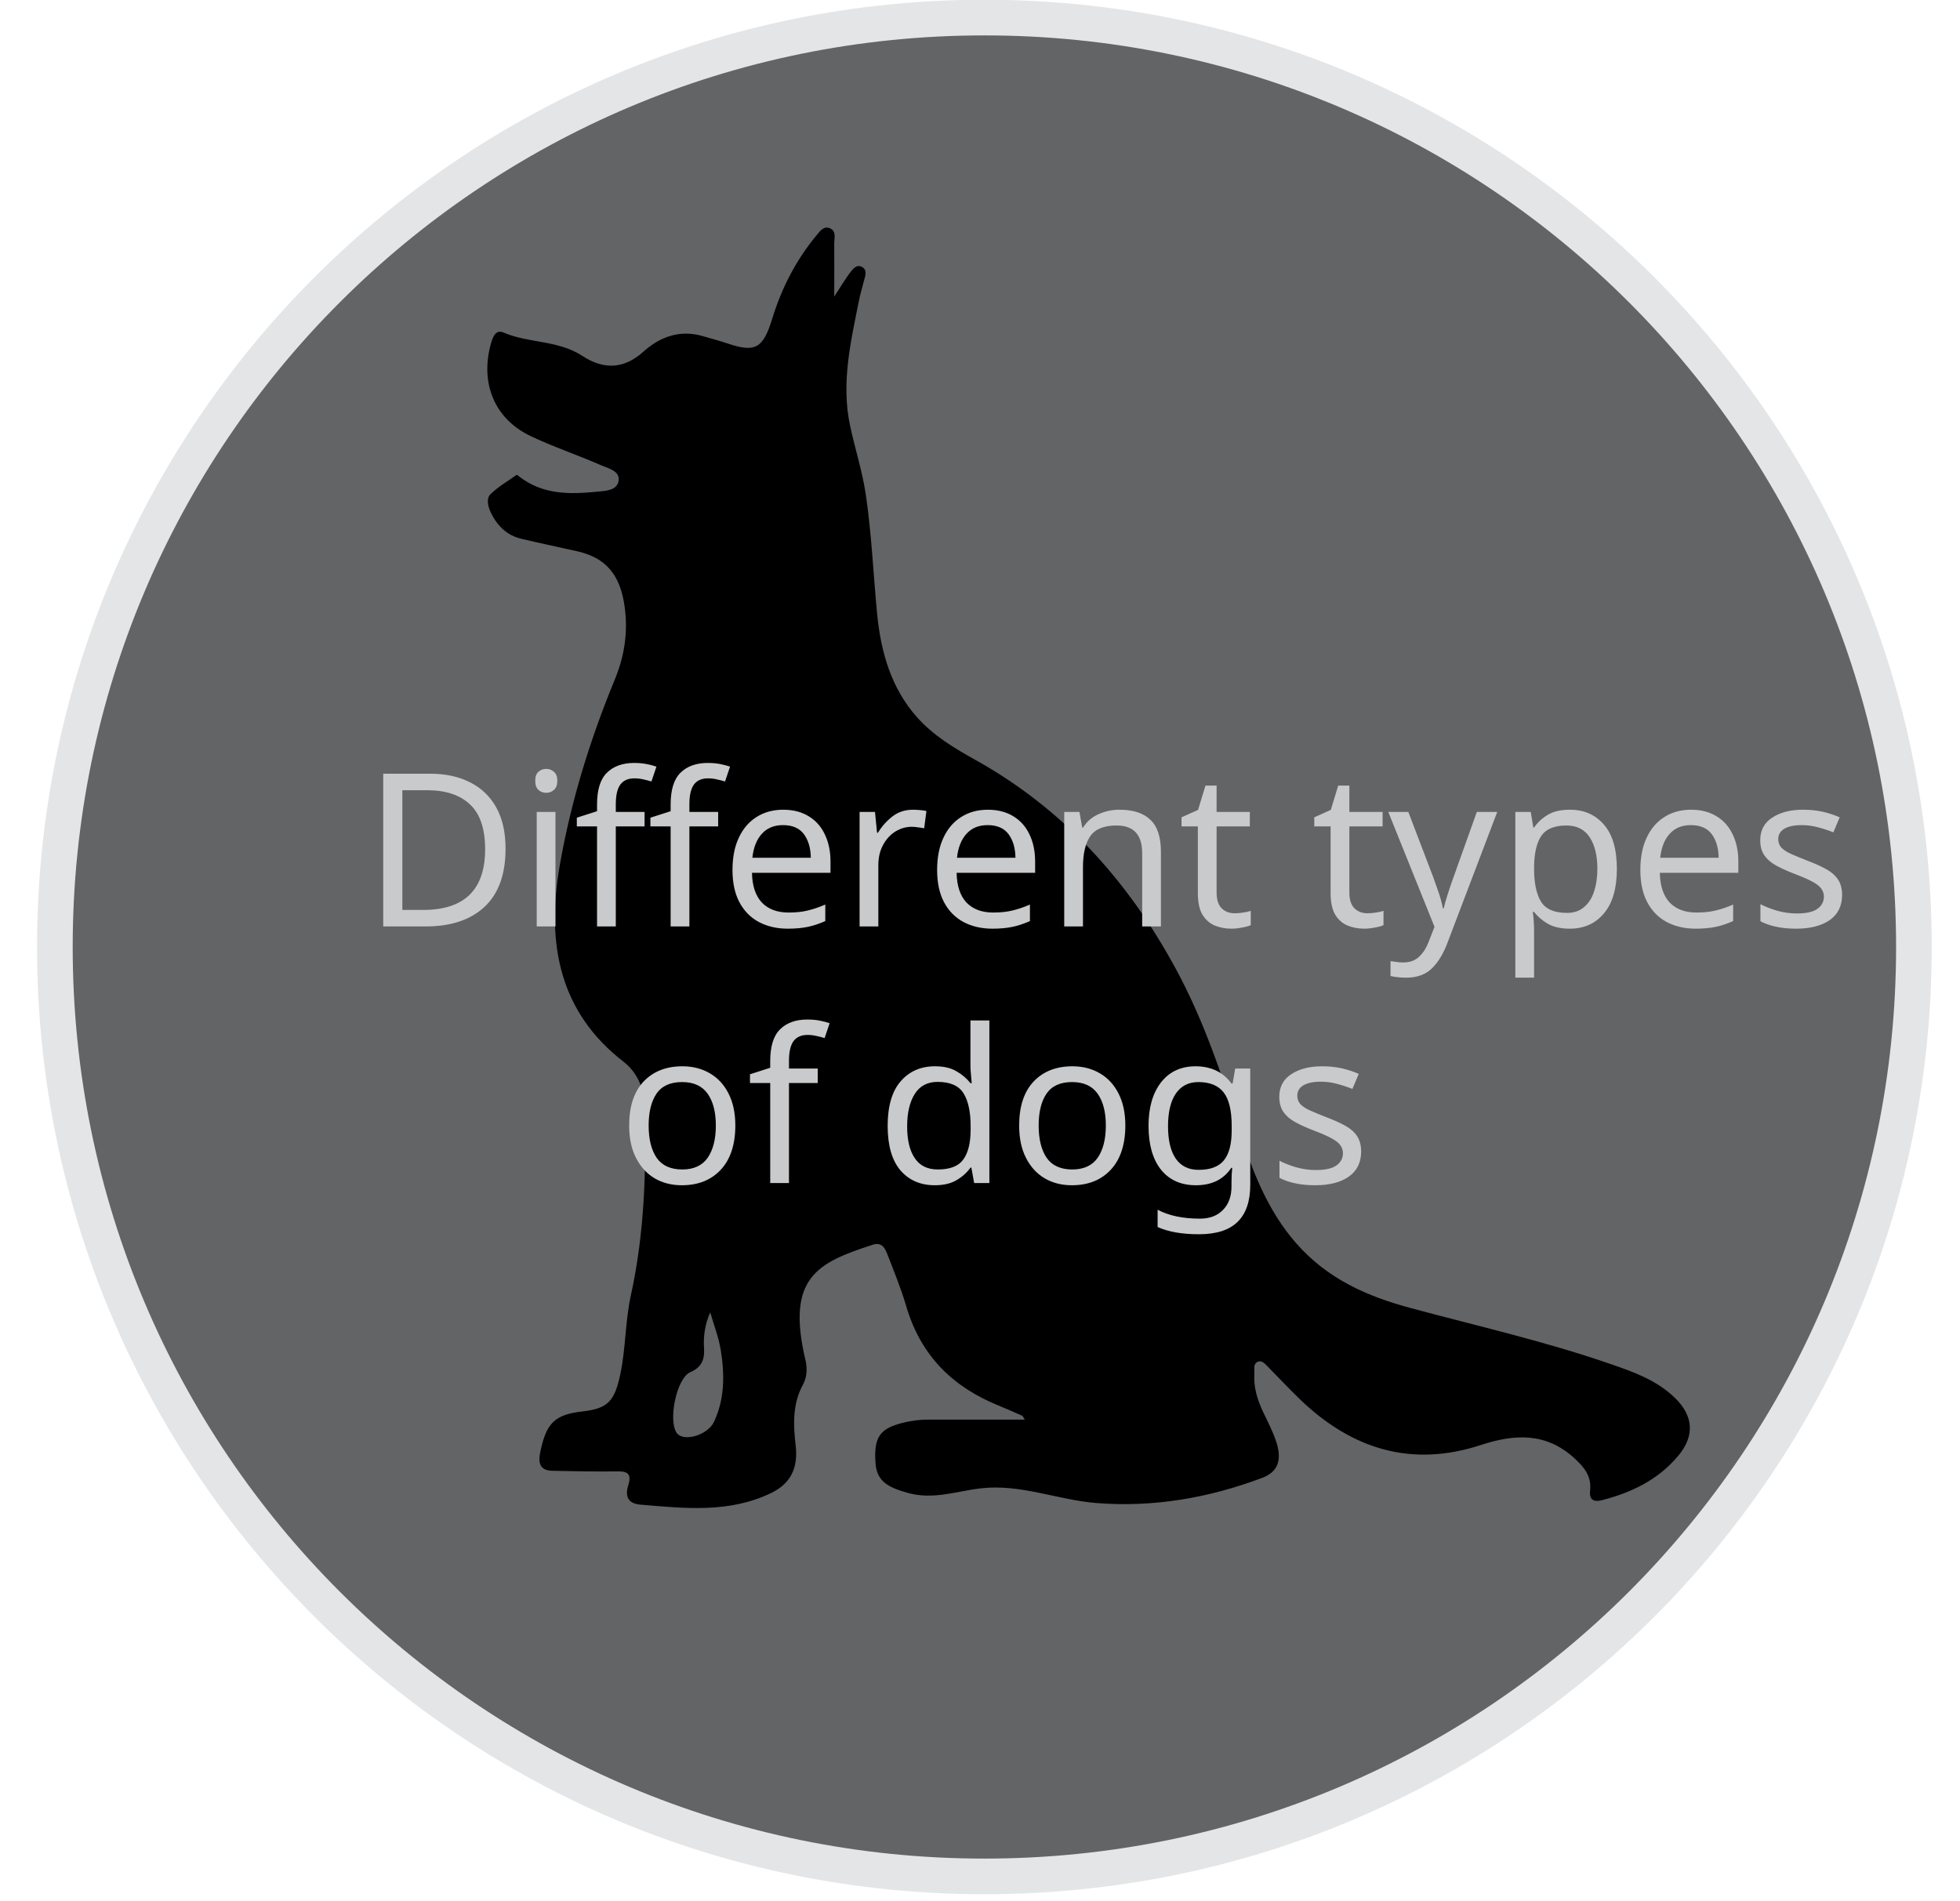
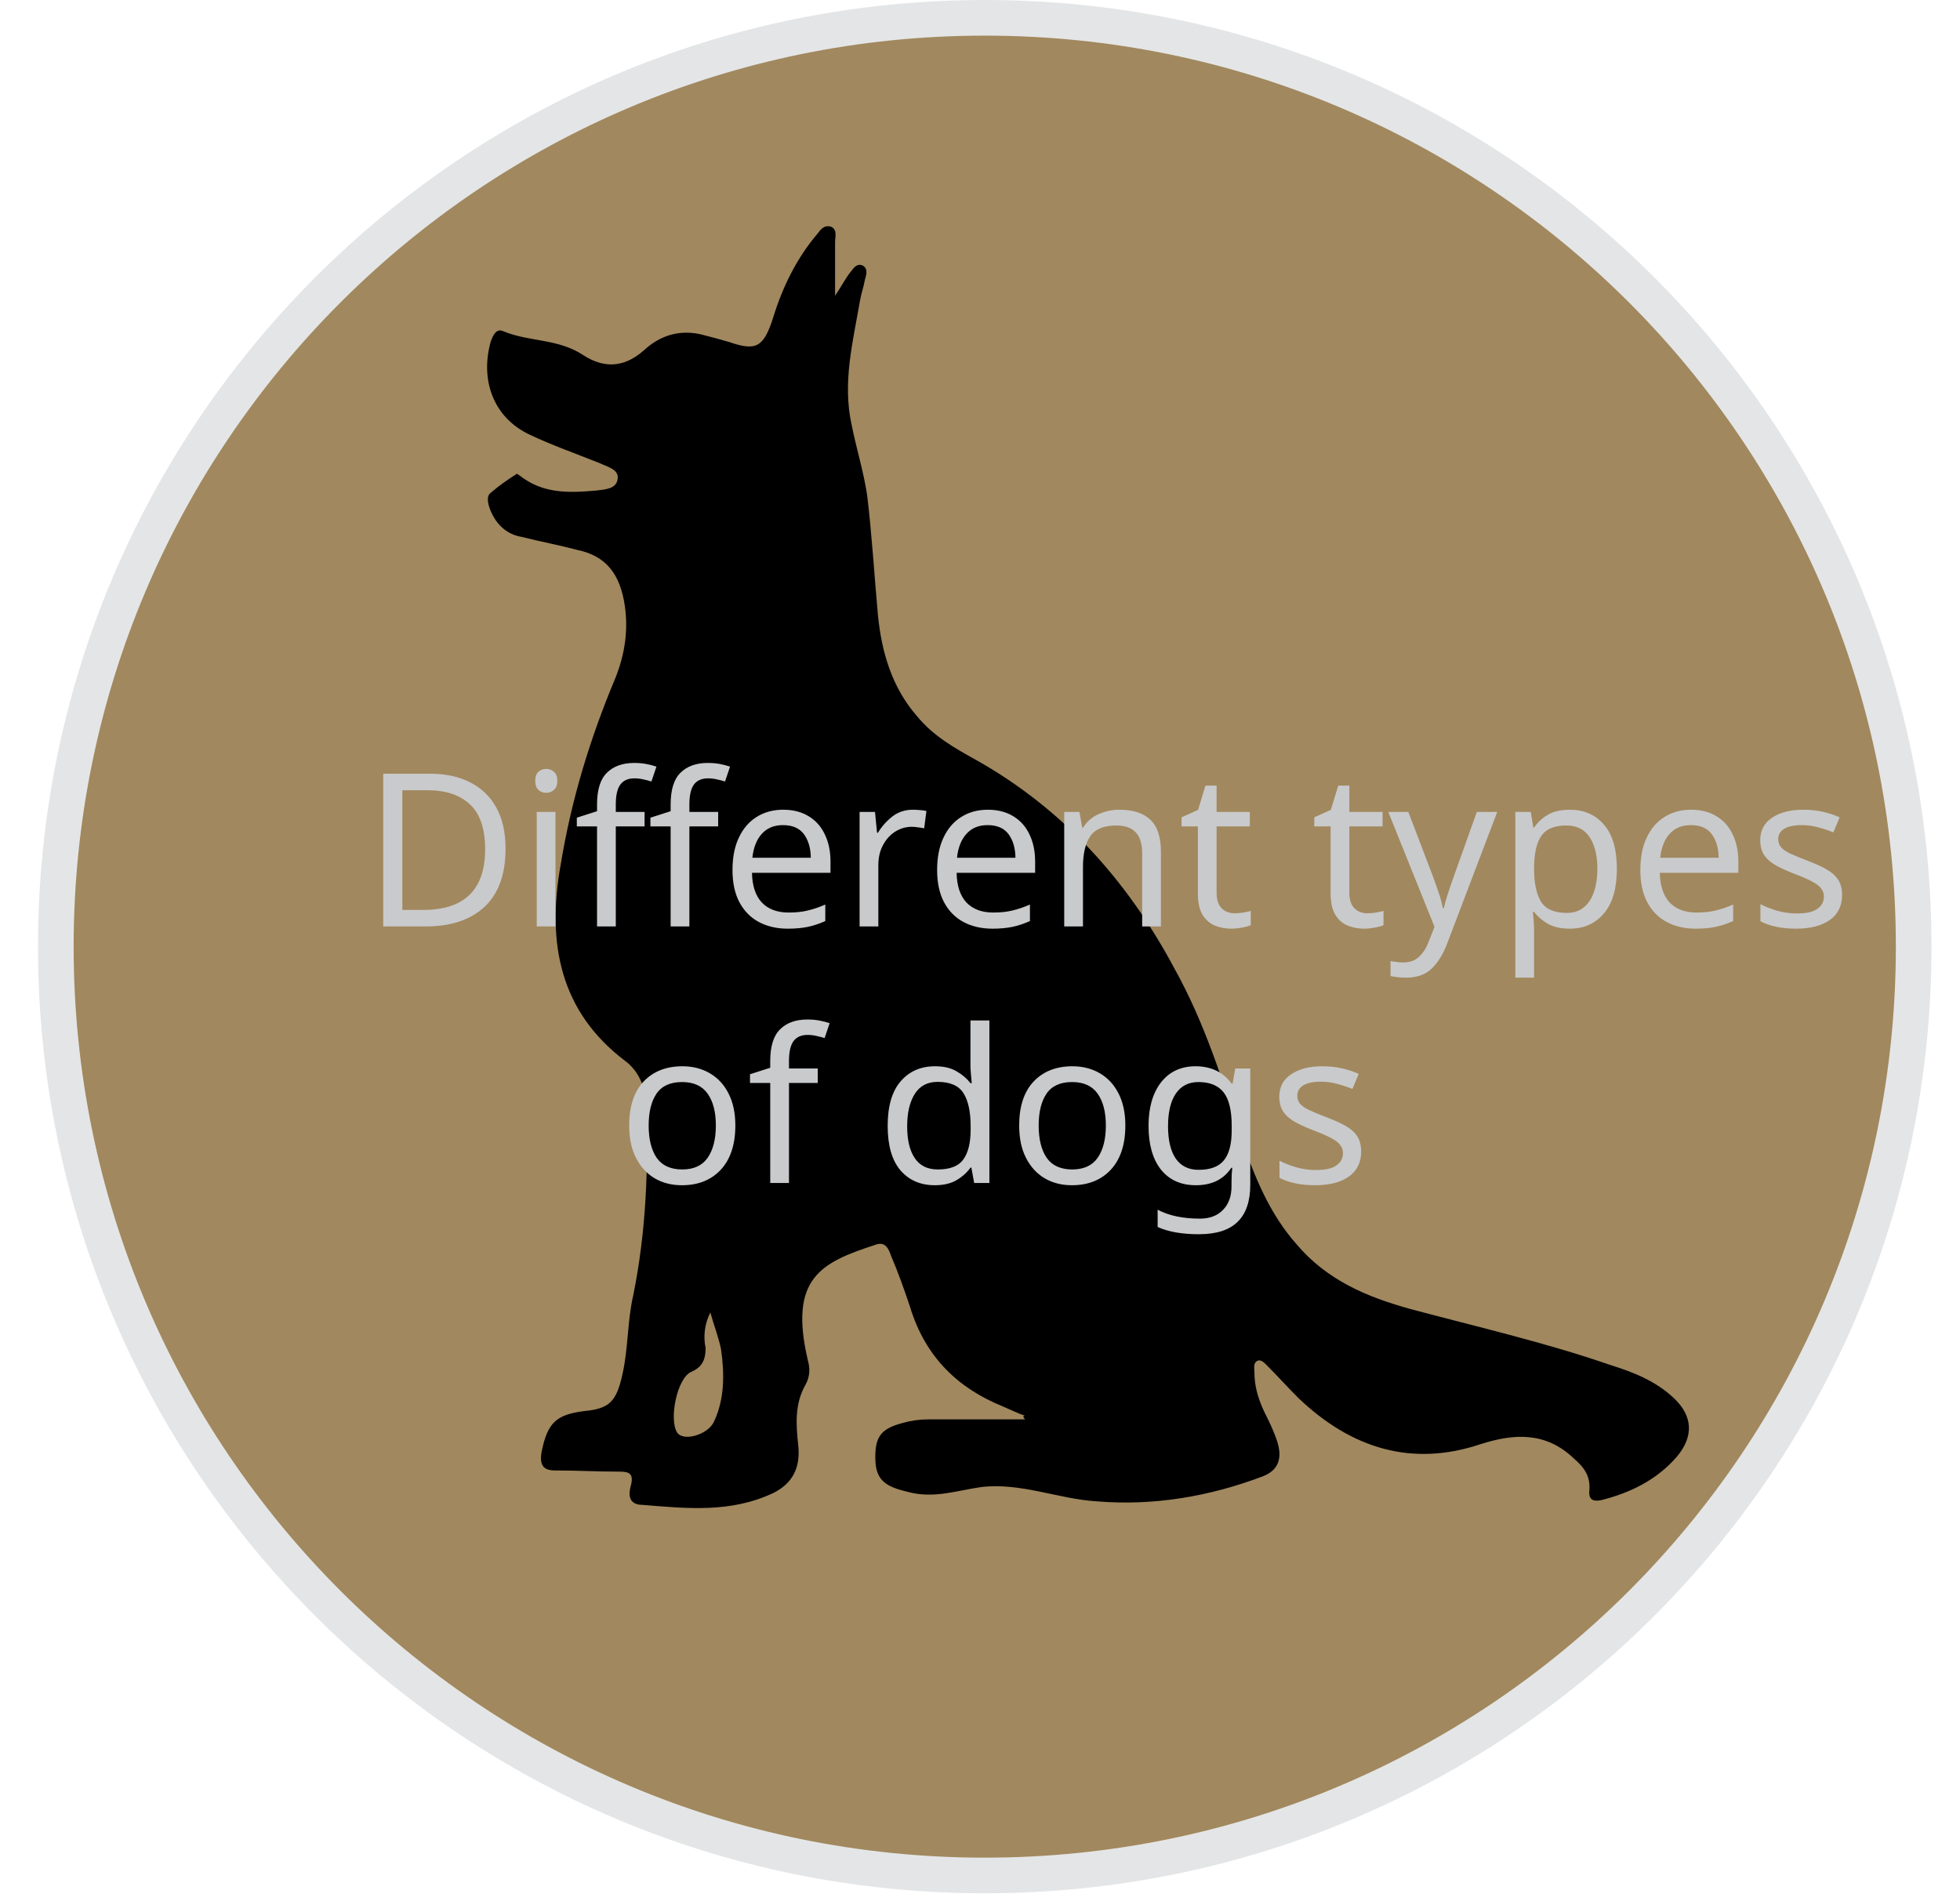
<svg xmlns="http://www.w3.org/2000/svg" version="1.1" id="Layer_1" x="0px" y="0px" viewBox="0 0 165 160" style="enable-background:new 0 0 165 160;" xml:space="preserve">
  <style type="text/css">
- 	.st0{fill:#636466;stroke:#E4E5E6;stroke-width:3;stroke-miterlimit:10;}
+ 	.st0{fill:#A1885E;stroke:#E4E5E6;stroke-width:3;stroke-miterlimit:10;}
	.st1{fill:#82C566;}
	.st2{font-family:'BerlinSansFBDemi-Bold';}
	.st3{font-size:12px;}
	.st4{fill:#C9CACC;}
	.st5{font-size:18px;}
	.st6{fill:none;}
</style>
-   <circle class="st0" cx="82.87" cy="79.73" r="78.25" />
+   <circle class="st0" cx="82.9" cy="79.7" r="78.2" />
  <g>
    <g>
-       <path d="M86.27,119.52c-2.8,0-5.45,0-8.11,0c-0.75,0-1.47,0.09-2.2,0.28c-1.89,0.48-2.4,1.2-2.26,3.34    c0.1,1.57,1.03,2.07,2.68,2.54c2.16,0.62,4.12-0.13,6.16-0.37c3.32-0.4,6.47,0.96,9.71,1.23c4.79,0.39,9.48-0.41,14.02-2.12    c1.32-0.5,1.67-1.51,1.17-3.03c-0.28-0.86-0.7-1.66-1.09-2.48c-0.5-1.05-0.84-2.13-0.75-3.33c0.02-0.32-0.11-0.72,0.24-0.91    c0.33-0.18,0.59,0.09,0.81,0.31c0.9,0.91,1.78,1.86,2.7,2.75c4.47,4.35,9.55,5.82,15.31,3.93c2.8-0.92,5.5-1.1,7.92,1.15    c0.75,0.7,1.42,1.45,1.28,2.69c-0.11,0.92,0.49,0.94,1.02,0.8c2.41-0.63,4.66-1.66,6.39-3.72c1.42-1.68,1.3-3.39-0.29-4.91    c-1.56-1.5-3.49-2.17-5.4-2.83c-5.54-1.92-11.22-3.2-16.85-4.72c-3.61-0.97-6.98-2.43-9.64-5.48c-2.21-2.53-3.51-5.62-4.55-8.88    c-1.55-4.88-3.12-9.71-5.56-14.2C94.83,73.91,89.33,68.01,82.15,64c-1.79-1-3.58-2.05-5-3.67c-2.11-2.4-2.99-5.38-3.31-8.64    c-0.32-3.32-0.46-6.66-0.94-9.96c-0.29-2.02-0.92-3.93-1.34-5.9c-0.76-3.56,0.05-7.02,0.74-10.47c0.11-0.57,0.28-1.12,0.42-1.68    c0.11-0.41,0.31-0.92-0.11-1.18c-0.48-0.31-0.82,0.15-1.1,0.52c-0.38,0.52-0.71,1.07-1.28,1.95c0-1.73,0.01-3.09,0-4.46    c0-0.46,0.19-1.04-0.34-1.28c-0.56-0.25-0.87,0.25-1.2,0.64c-1.67,2.03-2.89,4.37-3.68,6.96c-0.76,2.48-1.41,2.87-3.69,2.11    c-0.71-0.24-1.43-0.43-2.15-0.64c-1.88-0.55-3.57,0.01-5.02,1.32c-1.67,1.5-3.39,1.48-5.1,0.36c-2.07-1.36-4.5-1.06-6.66-1.98    c-0.63-0.27-0.88,0.28-1.06,0.92c-0.93,3.33,0.29,6.35,3.35,7.8c1.92,0.91,3.93,1.58,5.87,2.43c0.61,0.27,1.63,0.48,1.53,1.29    c-0.1,0.87-1.11,0.89-1.84,0.96c-2.28,0.22-4.53,0.27-6.53-1.28c-0.07-0.05-0.18-0.16-0.22-0.14c-0.75,0.53-1.54,0.99-2.2,1.63    c-0.36,0.35-0.22,1,0.01,1.5c0.55,1.18,1.4,1.97,2.58,2.25c1.58,0.38,3.16,0.7,4.74,1.06c2.41,0.55,3.61,2,3.97,4.7    c0.29,2.13-0.03,4.14-0.83,6.08c-2.07,5.03-3.69,10.22-4.64,15.67c-1.17,6.7,0.05,12.4,5.36,16.51c1.09,0.85,1.69,2.07,1.75,3.57    c0.21,5.43,0.04,10.82-1.13,16.15c-0.47,2.15-0.42,4.42-0.88,6.6c-0.48,2.28-1.06,2.89-3.17,3.13c-2.37,0.27-3.06,0.98-3.57,3.43    c-0.23,1.13,0.13,1.56,1.08,1.57c1.79,0.03,3.58,0.08,5.37,0.05c0.8-0.01,1.29,0.11,0.96,1.17c-0.33,1.07,0.1,1.55,1.03,1.63    c3.71,0.31,7.43,0.74,11-0.98c1.63-0.79,2.29-2.09,2.06-4.03c-0.21-1.75-0.26-3.48,0.61-5.08c0.36-0.66,0.38-1.38,0.21-2.11    c-1.64-6.95,1.05-8.18,5.66-9.68c0.79-0.26,1.05,0.3,1.27,0.87c0.55,1.42,1.13,2.84,1.56,4.3c1.27,4.33,4.07,6.86,7.78,8.37    c0.65,0.27,1.3,0.55,1.95,0.84C86.1,119.2,86.13,119.31,86.27,119.52z M59.79,110.49c0.3,1.05,0.7,2.07,0.88,3.14    c0.34,2.07,0.35,4.15-0.57,6.09c-0.54,1.13-2.6,1.71-3.14,0.91c-0.73-1.07,0.01-4.61,1.15-5.1c0.88-0.38,1.22-0.98,1.16-1.98    C59.2,112.53,59.33,111.53,59.79,110.49z" />
+       <path d="M86.3,119.5c-2.8,0-5.4,0-8.1,0c-0.8,0-1.5,0.1-2.2,0.3c-1.9,0.5-2.4,1.2-2.3,3.3c0.1,1.6,1,2.1,2.7,2.5    c2.2,0.6,4.1-0.1,6.2-0.4c3.3-0.4,6.5,1,9.7,1.2c4.8,0.4,9.5-0.4,14-2.1c1.3-0.5,1.7-1.5,1.2-3c-0.3-0.9-0.7-1.7-1.1-2.5    c-0.5-1.1-0.8-2.1-0.8-3.3c0-0.3-0.1-0.7,0.2-0.9c0.3-0.2,0.6,0.1,0.8,0.3c0.9,0.9,1.8,1.9,2.7,2.8c4.5,4.3,9.6,5.8,15.3,3.9    c2.8-0.9,5.5-1.1,7.9,1.2c0.8,0.7,1.4,1.4,1.3,2.7c-0.1,0.9,0.5,0.9,1,0.8c2.4-0.6,4.7-1.7,6.4-3.7c1.4-1.7,1.3-3.4-0.3-4.9    c-1.6-1.5-3.5-2.2-5.4-2.8c-5.5-1.9-11.2-3.2-16.8-4.7c-3.6-1-7-2.4-9.6-5.5c-2.2-2.5-3.5-5.6-4.6-8.9c-1.6-4.9-3.1-9.7-5.6-14.2    C94.8,73.9,89.3,68,82.2,64c-1.8-1-3.6-2-5-3.7c-2.1-2.4-3-5.4-3.3-8.6c-0.3-3.3-0.5-6.7-0.9-10c-0.3-2-0.9-3.9-1.3-5.9    c-0.8-3.6,0.1-7,0.7-10.5c0.1-0.6,0.3-1.1,0.4-1.7c0.1-0.4,0.3-0.9-0.1-1.2c-0.5-0.3-0.8,0.1-1.1,0.5c-0.4,0.5-0.7,1.1-1.3,2    c0-1.7,0-3.1,0-4.5c0-0.5,0.2-1-0.3-1.3c-0.6-0.2-0.9,0.2-1.2,0.6c-1.7,2-2.9,4.4-3.7,7c-0.8,2.5-1.4,2.9-3.7,2.1    c-0.7-0.2-1.4-0.4-2.2-0.6c-1.9-0.5-3.6,0-5,1.3c-1.7,1.5-3.4,1.5-5.1,0.4c-2.1-1.4-4.5-1.1-6.7-2c-0.6-0.3-0.9,0.3-1.1,0.9    c-0.9,3.3,0.3,6.4,3.3,7.8c1.9,0.9,3.9,1.6,5.9,2.4c0.6,0.3,1.6,0.5,1.5,1.3c-0.1,0.9-1.1,0.9-1.8,1c-2.3,0.2-4.5,0.3-6.5-1.3    c-0.1,0-0.2-0.2-0.2-0.1c-0.8,0.5-1.5,1-2.2,1.6c-0.4,0.3-0.2,1,0,1.5c0.5,1.2,1.4,2,2.6,2.2c1.6,0.4,3.2,0.7,4.7,1.1    c2.4,0.5,3.6,2,4,4.7c0.3,2.1,0,4.1-0.8,6.1c-2.1,5-3.7,10.2-4.6,15.7c-1.2,6.7,0,12.4,5.4,16.5c1.1,0.8,1.7,2.1,1.8,3.6    c0.2,5.4,0,10.8-1.1,16.2c-0.5,2.2-0.4,4.4-0.9,6.6c-0.5,2.3-1.1,2.9-3.2,3.1c-2.4,0.3-3.1,1-3.6,3.4c-0.2,1.1,0.1,1.6,1.1,1.6    c1.8,0,3.6,0.1,5.4,0.1c0.8,0,1.3,0.1,1,1.2c-0.3,1.1,0.1,1.6,1,1.6c3.7,0.3,7.4,0.7,11-1c1.6-0.8,2.3-2.1,2.1-4    c-0.2-1.8-0.3-3.5,0.6-5.1c0.4-0.7,0.4-1.4,0.2-2.1c-1.6-6.9,1.1-8.2,5.7-9.7c0.8-0.3,1.1,0.3,1.3,0.9c0.6,1.4,1.1,2.8,1.6,4.3    c1.3,4.3,4.1,6.9,7.8,8.4c0.7,0.3,1.3,0.6,1.9,0.8C86.1,119.2,86.1,119.3,86.3,119.5z M59.8,110.5c0.3,1.1,0.7,2.1,0.9,3.1    c0.3,2.1,0.3,4.2-0.6,6.1c-0.5,1.1-2.6,1.7-3.1,0.9c-0.7-1.1,0-4.6,1.2-5.1c0.9-0.4,1.2-1,1.2-2C59.2,112.5,59.3,111.5,59.8,110.5    z" />
    </g>
  </g>
-   <text transform="matrix(1 0 0 1 6.5118 78.0002)">
-     <tspan x="0" y="0" class="st1 st2 st3">        </tspan>
-     <tspan x="24" y="0" class="st4 st2 st5">Different types </tspan>
-     <tspan x="45.47" y="21.6" class="st4 st2 st5">of dogs</tspan>
-   </text>
-   <rect x="110.49" y="97.81" class="st6" width="7.32" height="0" />
+   <text transform="matrix(1 0 0 1 6.5118 78.0002)" class="st1 st2 st3">        </text>
+   <text transform="matrix(1 0 0 1 30.5118 78.0002)" class="st4 st2 st5">Different types </text>
+   <text transform="matrix(1 0 0 1 51.9818 99.6002)" class="st4 st2 st5">of dogs</text>
+   <polygon class="st6" points="110.5,97.8 117.8,97.8 117.8,97.8 " />
</svg>
